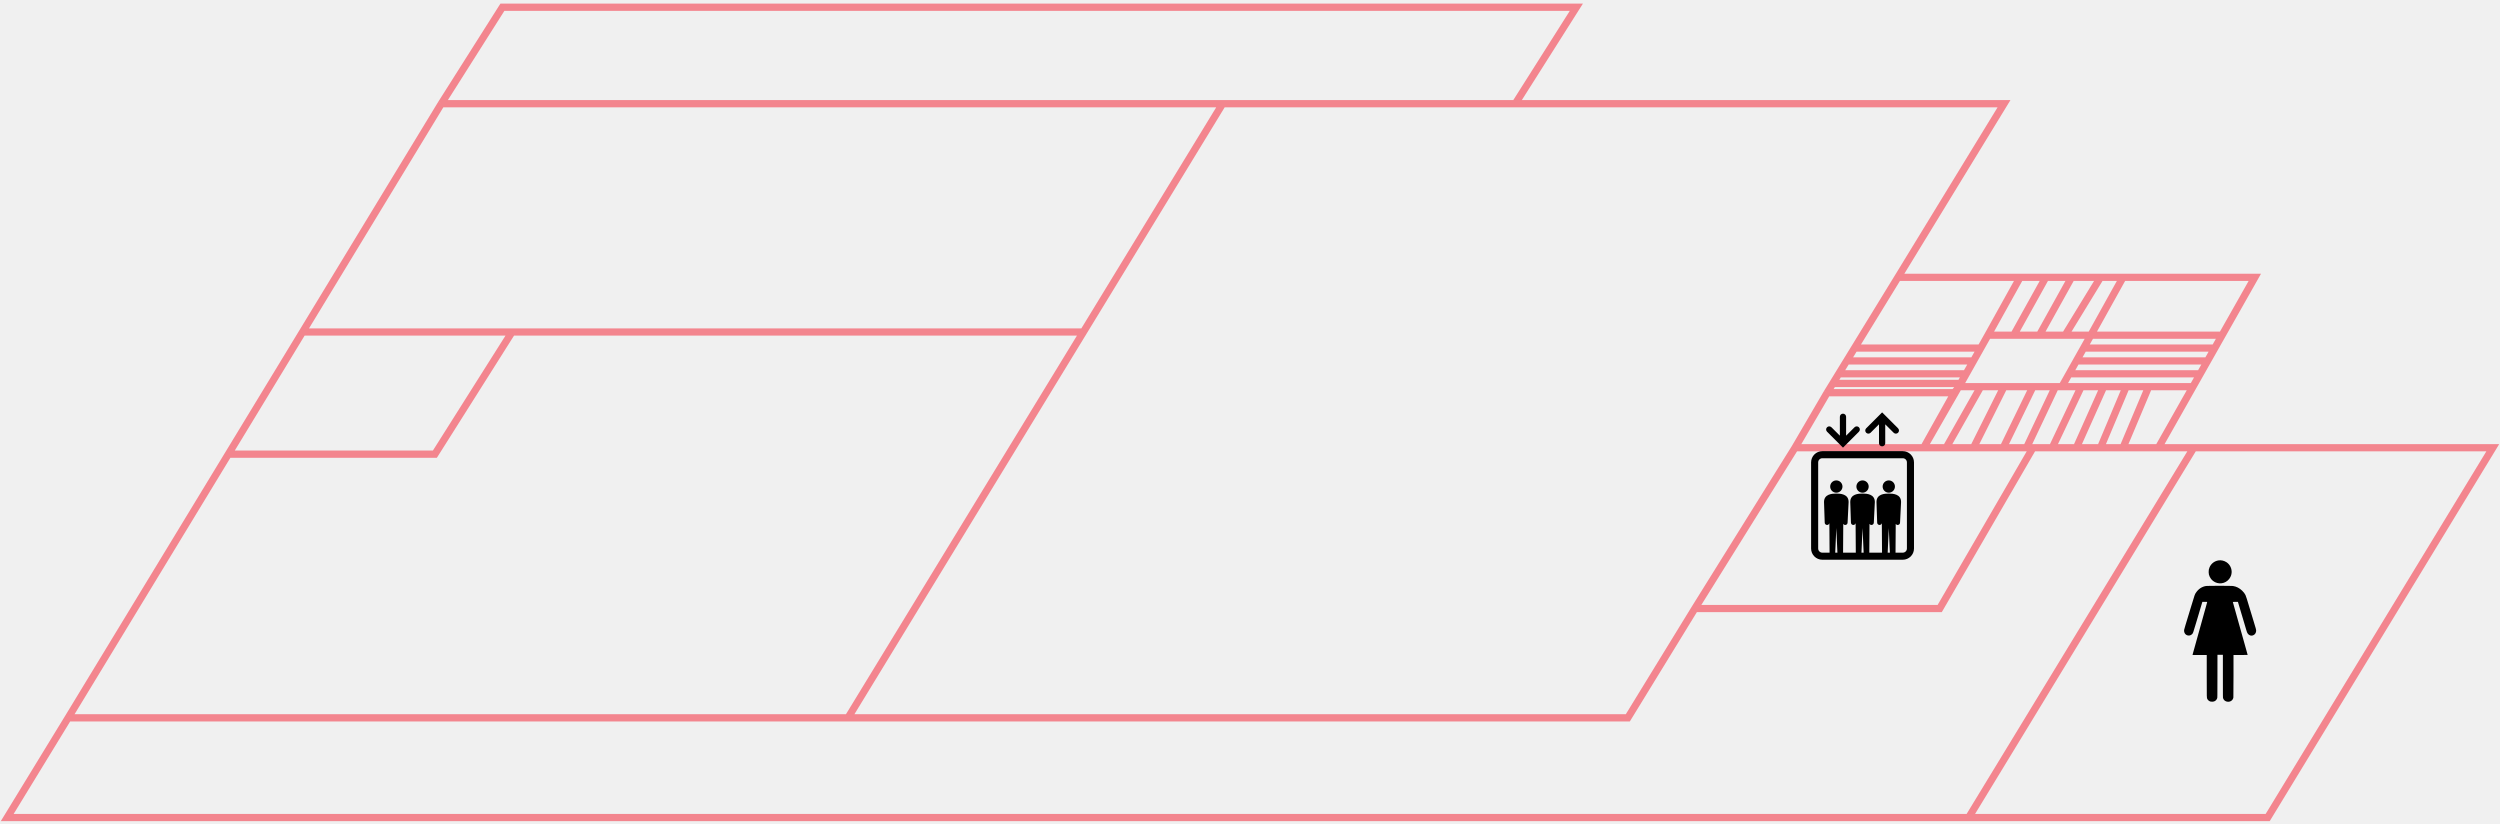
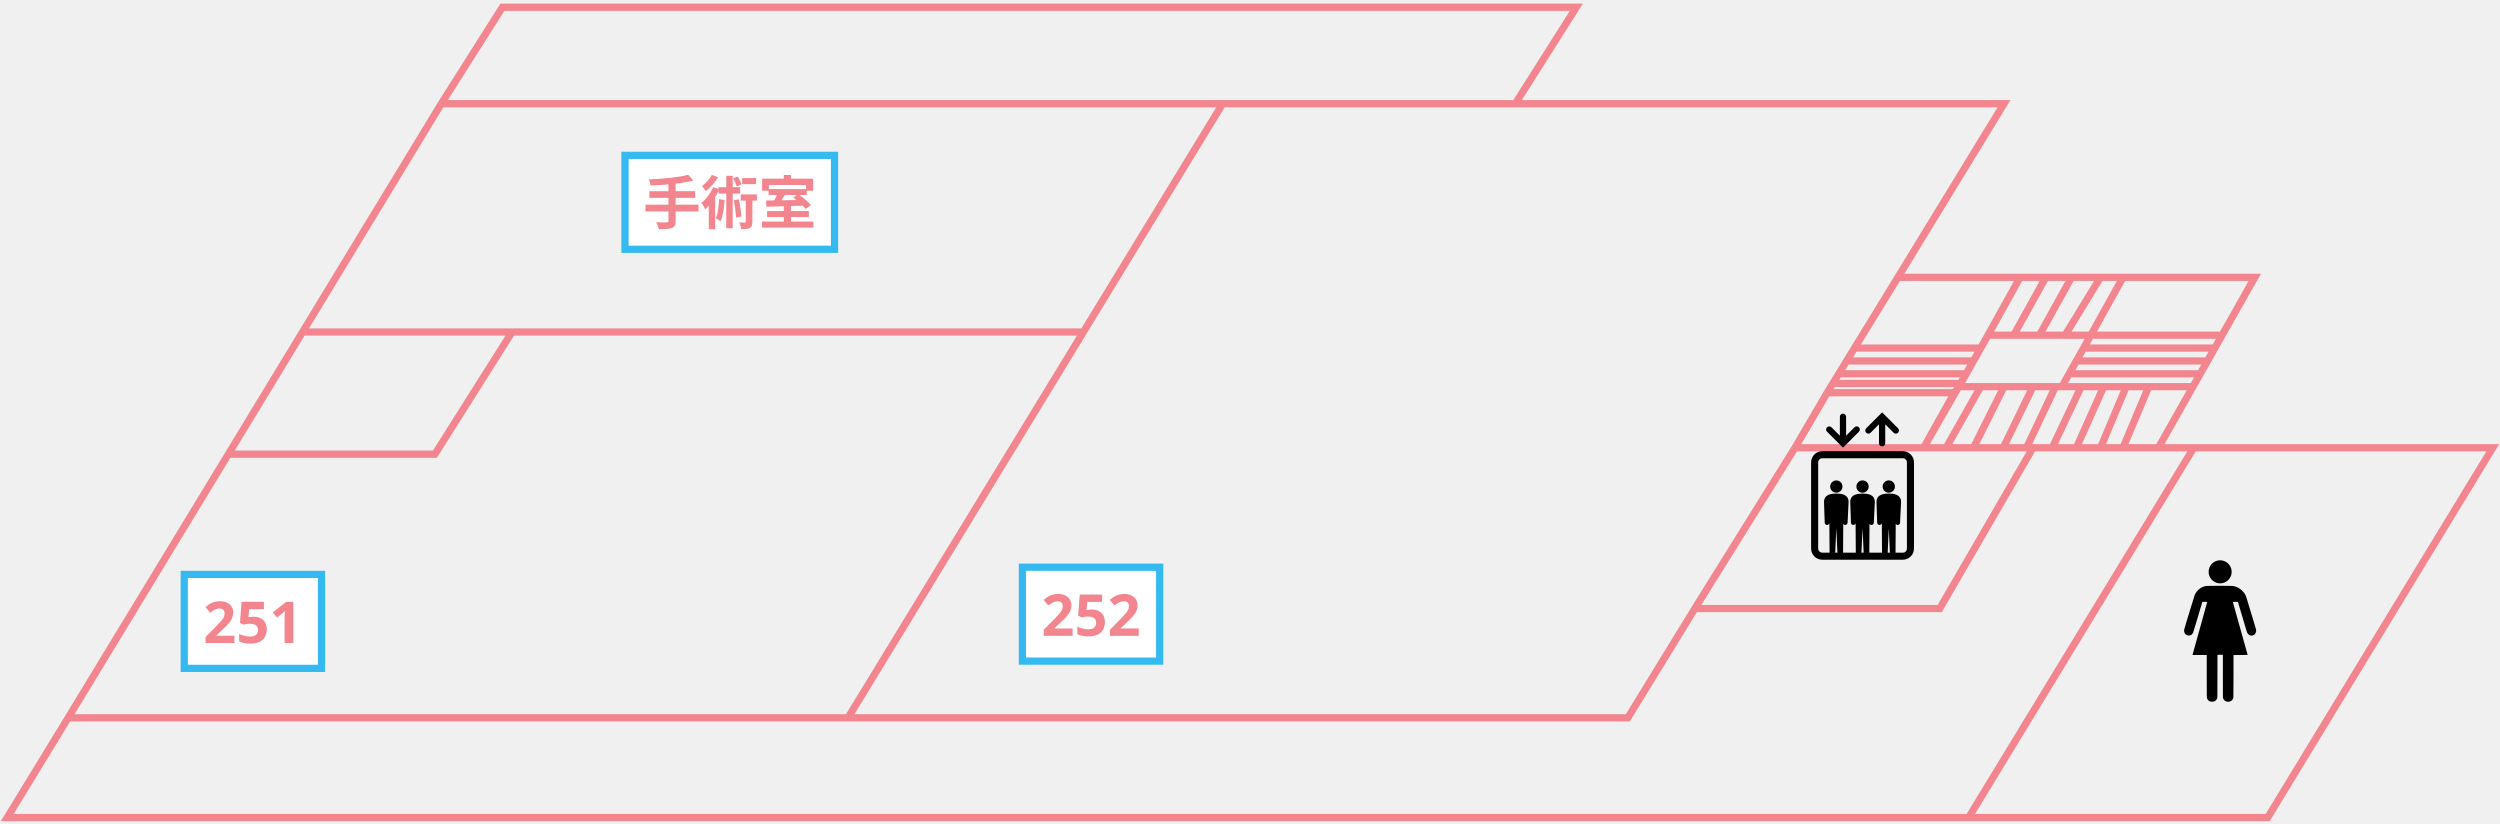
<svg xmlns="http://www.w3.org/2000/svg" width="346" height="114" viewBox="0 0 346 114" fill="none">
  <path d="M209.714 14.351L218.169 1H69.533L61.078 14.351M209.714 14.351H169.217M209.714 14.351H243.091H277.357L262.671 38.382M262.671 38.382H279.582M262.671 38.382L256.669 48.172M298.718 61.968H303.613M298.718 61.968L303.504 53.512M298.718 61.968H293.823M272.462 113.145H313.849L345 61.968H303.613M272.462 113.145H1L9.431 99.349M272.462 113.145L303.613 61.968M9.431 99.349H117.36M9.431 99.349L31.604 62.858M117.36 99.349H225.29L234.567 84.219M117.36 99.349L149.941 45.947M169.217 14.351H114.925H61.078M169.217 14.351L149.941 45.947M61.078 14.351L41.879 45.947M41.879 45.947L31.604 62.858M41.879 45.947H70.868M149.941 45.947H70.868M31.604 62.858H60.188L70.868 45.947M234.567 84.219H268.457L281.362 61.968M234.567 84.219L248.431 61.968M281.362 61.968H280.472M281.362 61.968H284.032M248.431 61.968H266.232M248.431 61.968L252.881 54.349M266.232 61.968L270.494 54.349M266.232 61.968L273.129 49.952M266.232 61.968H269.347M271.127 53.512L270.494 54.349M271.127 53.512L271.377 53.067M271.127 53.512H274.131M275.132 46.392L279.582 38.382M275.132 46.392H278.692M275.132 46.392L274.131 48.172M279.582 38.382H283.142M289.373 46.392L293.823 38.382M289.373 46.392H285.812M289.373 46.392H307.534M289.373 46.392L288.371 48.172M293.823 38.382H312.069L307.534 46.392M293.823 38.382H290.708M285.812 46.392L290.708 38.382M285.812 46.392H282.252M290.708 38.382H286.702M282.252 46.392L286.702 38.382M282.252 46.392H278.692M286.702 38.382H283.142M278.692 46.392L283.142 38.382M252.881 54.349H270.494M252.881 54.349L253.667 53.067M253.667 53.067H271.377M253.667 53.067L254.486 51.732M271.377 53.067L272.128 51.732M254.486 51.732H272.128M254.486 51.732L255.577 49.952M272.128 51.732L273.129 49.952M255.577 49.952H273.129M255.577 49.952L256.669 48.172M273.129 49.952L274.131 48.172M256.669 48.172H274.131M303.504 53.512L304.512 51.732M303.504 53.512H297.383M285.367 53.512L286.369 51.732M285.367 53.512H284.477M285.367 53.512H288.038M307.534 46.392L306.527 48.172M288.371 48.172H306.527M288.371 48.172L287.37 49.952M306.527 48.172L305.519 49.952M287.37 49.952H305.519M287.37 49.952L286.369 51.732M305.519 49.952L304.512 51.732M286.369 51.732H304.512M269.347 61.968L274.131 53.512M269.347 61.968H273.129M274.131 53.512H277.357M273.129 61.968L277.357 53.512M273.129 61.968H277.246M277.357 53.512H281.362M277.246 61.968L281.362 53.512M277.246 61.968H280.472M281.362 53.512H284.477M280.472 61.968L284.477 53.512M284.032 61.968L288.038 53.512M284.032 61.968H287.37M288.038 53.512H291.153M287.37 61.968L291.153 53.512M287.37 61.968H290.708M291.153 53.512H294.268M290.708 61.968L294.268 53.512M290.708 61.968H293.823M294.268 53.512H297.383M293.823 61.968L297.383 53.512" stroke="#F3858E" />
  <path d="M254.147 66.489C253.677 66.489 253.297 66.869 253.297 67.339C253.297 67.809 253.677 68.189 254.147 68.189C254.617 68.189 254.998 67.809 254.998 67.339C254.998 66.869 254.617 66.489 254.147 66.489Z" fill="black" />
  <path d="M257.776 66.489C257.307 66.489 256.926 66.869 256.926 67.339C256.926 67.809 257.307 68.189 257.776 68.189C258.246 68.189 258.627 67.809 258.627 67.339C258.627 66.869 258.246 66.489 257.776 66.489Z" fill="black" />
  <path d="M261.407 66.489C260.937 66.489 260.557 66.869 260.557 67.339C260.557 67.809 260.937 68.189 261.407 68.189C261.877 68.189 262.258 67.809 262.258 67.339C262.258 66.869 261.877 66.489 261.407 66.489Z" fill="black" />
  <path d="M263.345 62.44H252.209C251.353 62.44 250.656 63.137 250.656 63.992V75.915C250.656 76.771 251.353 77.468 252.209 77.468H263.345C264.201 77.468 264.897 76.771 264.897 75.915V63.992C264.897 63.137 264.201 62.44 263.345 62.44ZM253.995 76.488L254.147 73.08L254.298 76.488H253.995ZM257.625 76.488L257.777 73.08L257.928 76.488H257.625ZM261.255 76.488L261.407 73.08L261.558 76.488H261.255ZM263.917 75.915C263.917 76.231 263.661 76.488 263.345 76.488H262.34L262.368 72.509C262.431 72.601 262.533 72.662 262.652 72.657C262.835 72.648 262.976 72.493 262.967 72.311L263.108 69.48C263.108 68.367 261.98 68.312 261.407 68.312C260.833 68.312 259.705 68.367 259.705 69.48L259.8 72.311C259.792 72.493 259.932 72.648 260.115 72.657C260.274 72.664 260.407 72.555 260.445 72.406L260.473 76.488H258.711L258.738 72.509C258.801 72.601 258.903 72.662 259.023 72.657C259.205 72.648 259.346 72.493 259.338 72.31L259.478 69.48C259.478 68.367 258.35 68.312 257.777 68.312C257.203 68.312 256.075 68.367 256.075 69.48L256.17 72.31C256.161 72.493 256.302 72.648 256.485 72.657C256.644 72.664 256.777 72.555 256.815 72.405L256.843 76.488H255.081L255.108 72.509C255.17 72.6 255.273 72.662 255.393 72.657C255.575 72.648 255.716 72.493 255.707 72.31L255.848 69.48C255.848 68.367 254.721 68.312 254.147 68.312C253.573 68.312 252.445 68.367 252.445 69.48L252.54 72.31C252.531 72.493 252.672 72.648 252.855 72.657C253.015 72.664 253.147 72.555 253.185 72.405L253.213 76.488H252.209C251.893 76.488 251.636 76.231 251.636 75.915V63.992C251.636 63.677 251.893 63.42 252.209 63.42H263.345C263.661 63.42 263.917 63.677 263.917 63.992V75.915H263.917Z" fill="black" />
  <path d="M258.889 59.89L260.053 58.727V61.343C260.053 61.581 260.246 61.775 260.485 61.775C260.724 61.775 260.917 61.581 260.917 61.343V58.727L262.081 59.89C262.166 59.975 262.276 60.017 262.386 60.017C262.497 60.017 262.608 59.975 262.692 59.89C262.861 59.721 262.861 59.448 262.692 59.279L260.791 57.378L260.485 57.072L260.179 57.378L258.278 59.279C258.109 59.448 258.109 59.721 258.278 59.89C258.447 60.059 258.721 60.059 258.889 59.89Z" fill="black" />
  <path d="M254.763 61.648C254.763 61.648 254.763 61.648 254.763 61.648L255.069 61.953L255.375 61.648C255.375 61.648 255.375 61.648 255.375 61.648L257.276 59.746C257.445 59.577 257.445 59.304 257.276 59.135C257.108 58.966 256.834 58.966 256.665 59.135L255.501 60.299V57.683C255.501 57.444 255.308 57.251 255.069 57.251C254.831 57.251 254.637 57.444 254.637 57.683V60.299L253.473 59.135C253.305 58.966 253.031 58.966 252.862 59.135C252.693 59.303 252.693 59.577 252.862 59.746L254.763 61.648Z" fill="black" />
  <path d="M307.008 77.565C306.457 77.665 306.013 78.017 305.799 78.522C305.704 78.742 305.669 78.941 305.678 79.195C305.683 79.337 305.695 79.44 305.716 79.525C305.84 79.993 306.137 80.364 306.558 80.572C307.354 80.964 308.305 80.641 308.695 79.845C308.792 79.648 308.835 79.499 308.855 79.291C308.908 78.708 308.636 78.135 308.152 77.815C307.808 77.588 307.389 77.496 307.008 77.565Z" fill="black" />
  <path d="M305.326 81.1C304.746 81.19 304.261 81.513 303.914 82.038C303.75 82.284 303.793 82.159 303.164 84.229C302.916 85.044 302.647 85.93 302.454 86.567C302.373 86.831 302.3 87.091 302.29 87.148C302.228 87.503 302.414 87.833 302.731 87.931C302.977 88.008 303.227 87.939 303.398 87.749C303.527 87.605 303.508 87.657 303.975 86.088C304.077 85.742 304.226 85.246 304.304 84.986C304.38 84.724 304.526 84.238 304.625 83.903L304.807 83.295H305.141C305.418 83.295 305.474 83.298 305.474 83.317C305.474 83.329 305.425 83.513 305.366 83.727C305.259 84.111 304.939 85.263 304.105 88.26C303.47 90.545 303.455 90.598 303.446 90.627C303.438 90.653 303.491 90.655 304.425 90.655H305.413V93.565C305.413 96.735 305.409 96.57 305.499 96.747C305.578 96.905 305.738 97.035 305.921 97.092C306.042 97.131 306.296 97.127 306.414 97.082C306.639 97.001 306.786 96.85 306.862 96.622C306.888 96.542 306.89 96.401 306.894 93.58L306.897 90.624H307.272H307.647V93.585C307.647 96.542 307.647 96.547 307.679 96.642C307.776 96.929 308.005 97.099 308.328 97.122C308.715 97.148 309.041 96.899 309.099 96.53C309.11 96.464 309.116 95.46 309.116 93.542V90.655H310.095C310.733 90.655 311.074 90.65 311.074 90.639C311.074 90.632 310.964 90.229 310.828 89.749C310.693 89.267 310.522 88.655 310.447 88.39C310.372 88.126 310.201 87.512 310.064 87.028C309.644 85.529 309.546 85.182 309.437 84.795C309.379 84.588 309.263 84.174 309.179 83.872C309.093 83.571 309.024 83.318 309.024 83.311C309.024 83.301 309.162 83.295 309.376 83.295H309.726L309.758 83.405C309.777 83.467 309.804 83.558 309.82 83.609C309.835 83.659 309.904 83.89 309.973 84.121C310.042 84.353 310.156 84.738 310.228 84.978C310.299 85.219 310.406 85.575 310.464 85.769C310.687 86.519 310.788 86.862 310.869 87.136C310.915 87.292 310.969 87.457 310.986 87.503C311.113 87.832 311.402 88.017 311.703 87.962C312.05 87.899 312.275 87.588 312.248 87.212C312.239 87.097 312.226 87.053 311.884 85.927C311.578 84.922 311.087 83.304 310.957 82.874C310.891 82.654 310.813 82.432 310.774 82.351C310.684 82.162 310.516 81.943 310.309 81.745C309.933 81.384 309.501 81.167 309.032 81.1C308.819 81.069 305.52 81.069 305.326 81.1Z" fill="black" />
+   <rect x="25.5" y="79.5" width="19" height="13" fill="white" stroke="#34B9F0" />
+   <path d="M32.445 89H28.453V88.16L29.885 86.712C30.173 86.413 30.405 86.165 30.581 85.968C30.757 85.765 30.885 85.584 30.965 85.424C31.045 85.259 31.085 85.083 31.085 84.896C31.085 84.667 31.021 84.496 30.893 84.384C30.77 84.272 30.602 84.216 30.389 84.216C30.17 84.216 29.957 84.267 29.749 84.368C29.541 84.469 29.322 84.613 29.093 84.8L28.437 84.024C28.602 83.88 28.776 83.747 28.957 83.624C29.143 83.501 29.357 83.403 29.597 83.328C29.842 83.248 30.136 83.208 30.477 83.208C30.85 83.208 31.17 83.277 31.437 83.416C31.709 83.549 31.917 83.733 32.061 83.968C32.21 84.197 32.285 84.459 32.285 84.752C32.285 84.992 32.248 85.213 32.173 85.416C32.103 85.619 32 85.816 31.861 86.008C31.727 86.195 31.562 86.389 31.365 86.592C31.168 86.789 30.944 87.005 30.693 87.24L29.957 87.928V87.984H32.445V89ZM35.111 85.352C35.458 85.352 35.767 85.419 36.039 85.552C36.311 85.685 36.524 85.88 36.679 86.136C36.839 86.392 36.919 86.709 36.919 87.088C36.919 87.499 36.834 87.853 36.663 88.152C36.492 88.451 36.236 88.68 35.895 88.84C35.559 89 35.14 89.08 34.639 89.08C34.34 89.08 34.058 89.053 33.791 89C33.53 88.947 33.3 88.869 33.103 88.768V87.728C33.3 87.829 33.538 87.917 33.815 87.992C34.092 88.061 34.354 88.096 34.599 88.096C34.839 88.096 35.039 88.064 35.199 88C35.364 87.936 35.49 87.837 35.575 87.704C35.66 87.571 35.703 87.4 35.703 87.192C35.703 86.909 35.61 86.696 35.423 86.552C35.236 86.403 34.948 86.328 34.559 86.328C34.41 86.328 34.255 86.344 34.095 86.376C33.935 86.403 33.802 86.429 33.695 86.456L33.215 86.2L33.431 83.288H36.527V84.312H34.487L34.383 85.432C34.474 85.416 34.57 85.4 34.671 85.384C34.778 85.363 34.924 85.352 35.111 85.352ZM40.593 89H39.385V85.696C39.385 85.605 39.385 85.493 39.385 85.36C39.39 85.227 39.396 85.088 39.401 84.944C39.406 84.8 39.412 84.672 39.417 84.56C39.39 84.592 39.332 84.651 39.241 84.736C39.156 84.816 39.076 84.888 39.001 84.952L38.345 85.48L37.761 84.752L39.601 83.288H40.593V89Z" fill="#F3858E" />
+   <rect x="141.5" y="78.5" width="19" height="13" fill="white" stroke="#34B9F0" />
+   <path d="M148.445 88H144.453V87.16L145.885 85.712C146.173 85.413 146.405 85.165 146.581 84.968C146.757 84.765 146.885 84.584 146.965 84.424C147.045 84.259 147.085 84.083 147.085 83.896C147.085 83.667 147.021 83.496 146.893 83.384C146.77 83.272 146.602 83.216 146.389 83.216C146.17 83.216 145.957 83.267 145.749 83.368C145.541 83.469 145.322 83.613 145.093 83.8L144.437 83.024C144.602 82.88 144.775 82.747 144.957 82.624C145.143 82.501 145.357 82.403 145.597 82.328C145.842 82.248 146.135 82.208 146.477 82.208C146.85 82.208 147.17 82.277 147.437 82.416C147.709 82.549 147.917 82.733 148.061 82.968C148.21 83.197 148.285 83.459 148.285 83.752C148.285 83.992 148.247 84.213 148.173 84.416C148.103 84.619 147.999 84.816 147.861 85.008C147.727 85.195 147.562 85.389 147.365 85.592C147.167 85.789 146.943 86.005 146.693 86.24L145.957 86.928V86.984H148.445V88ZM151.111 84.352C151.458 84.352 151.767 84.419 152.039 84.552C152.311 84.685 152.524 84.88 152.679 85.136C152.839 85.392 152.919 85.709 152.919 86.088C152.919 86.499 152.834 86.853 152.663 87.152C152.492 87.451 152.236 87.68 151.895 87.84C151.559 88 151.14 88.08 150.639 88.08C150.34 88.08 150.058 88.053 149.791 88C149.53 87.947 149.3 87.869 149.103 87.768V86.728C149.3 86.829 149.538 86.917 149.815 86.992C150.092 87.061 150.354 87.096 150.599 87.096C150.839 87.096 151.039 87.064 151.199 87C151.364 86.936 151.49 86.837 151.575 86.704C151.66 86.571 151.703 86.4 151.703 86.192C151.703 85.909 151.61 85.696 151.423 85.552C151.236 85.403 150.948 85.328 150.559 85.328C150.41 85.328 150.255 85.344 150.095 85.376C149.935 85.403 149.802 85.429 149.695 85.456L149.215 85.2L149.431 82.288H152.527V83.312H150.487L150.383 84.432C150.474 84.416 150.57 84.4 150.671 84.384C150.778 84.363 150.924 84.352 151.111 84.352ZM157.601 88H153.609V87.16L155.041 85.712C155.329 85.413 155.561 85.165 155.737 84.968C155.913 84.765 156.041 84.584 156.121 84.424C156.201 84.259 156.241 84.083 156.241 83.896C156.241 83.667 156.177 83.496 156.049 83.384C155.926 83.272 155.758 83.216 155.545 83.216C155.326 83.216 155.113 83.267 154.905 83.368C154.697 83.469 154.478 83.613 154.249 83.8L153.593 83.024C153.758 82.88 153.932 82.747 154.113 82.624C154.3 82.501 154.513 82.403 154.753 82.328C154.998 82.248 155.292 82.208 155.633 82.208C156.006 82.208 156.326 82.277 156.593 82.416C156.865 82.549 157.073 82.733 157.217 82.968C157.366 83.197 157.441 83.459 157.441 83.752C157.441 83.992 157.404 84.213 157.329 84.416C157.26 84.619 157.156 84.816 157.017 85.008C156.884 85.195 156.718 85.389 156.521 85.592C156.324 85.789 156.1 86.005 155.849 86.24L155.113 86.928V86.984H157.601V88Z" fill="#F3858E" />
+   <rect x="86.5" y="21.5" width="29" height="13" fill="white" stroke="#34B9F0" />
+   <path d="M95.256 24.192L95.952 24.984C94.304 25.408 92 25.608 90.04 25.672C90.016 25.432 89.896 25.04 89.808 24.832C91.736 24.752 93.944 24.544 95.256 24.192ZM89.88 26.464H96.208V27.384H89.88V26.464ZM89.328 28.328H96.68V29.264H89.328V28.328ZM92.512 25.32H93.512V30.576C93.512 31.144 93.368 31.4 92.984 31.544C92.6 31.696 92.016 31.72 91.2 31.712C91.136 31.44 90.952 31.008 90.808 30.76C91.4 30.784 92.072 30.776 92.256 30.776C92.44 30.776 92.512 30.72 92.512 30.56V25.32ZM99.52 27.568L100.288 27.68C100.208 28.792 100.048 29.92 99.72 30.648C99.584 30.528 99.264 30.304 99.08 30.2C99.368 29.56 99.472 28.552 99.52 27.568ZM99.448 25.912H102.44V26.792H99.448V25.912ZM100.512 24.328H101.408V31.592H100.512V24.328ZM101.552 27.72L102.256 27.584C102.424 28.352 102.568 29.312 102.608 29.968L101.872 30.112C101.84 29.464 101.704 28.48 101.552 27.72ZM102.72 24.64H104.632V25.48H102.72V24.64ZM102.52 26.904H104.752V27.76H102.52V26.904ZM101.464 24.688L102.088 24.424C102.304 24.76 102.544 25.216 102.64 25.512L101.976 25.808C101.888 25.512 101.664 25.04 101.464 24.688ZM103.216 27.144H104.128V30.688C104.128 31.136 104.064 31.4 103.776 31.552C103.496 31.696 103.112 31.712 102.576 31.712C102.552 31.448 102.44 31.056 102.32 30.784C102.64 30.8 102.976 30.8 103.08 30.8C103.184 30.792 103.216 30.768 103.216 30.672V27.144ZM98.528 24.208L99.392 24.528C98.968 25.224 98.296 25.984 97.672 26.464C97.56 26.264 97.328 25.92 97.176 25.744C97.696 25.36 98.256 24.72 98.528 24.208ZM98.096 27.64L98.848 26.888L98.976 26.928V31.72H98.096V27.64ZM98.712 25.896L99.568 26.192C99.104 27.216 98.344 28.296 97.608 28.976C97.512 28.776 97.256 28.304 97.088 28.096C97.72 27.56 98.344 26.736 98.712 25.896ZM108.48 28.48H109.472V30.984H108.48V28.48ZM106.376 26.168H111.648V26.992H106.376V26.168ZM105.456 30.656H112.576V31.504H105.456V30.656ZM106.168 29.216H111.944V30.04H106.168V29.216ZM107.656 26.64L108.68 26.888C108.368 27.424 108.016 27.976 107.744 28.352L106.952 28.112C107.2 27.704 107.496 27.088 107.656 26.64ZM106.024 27.752C107.368 27.744 109.44 27.696 111.352 27.656L111.304 28.456C109.424 28.528 107.416 28.576 106.064 28.608L106.024 27.752ZM109.784 27.328L110.48 26.864C111.088 27.296 111.872 27.936 112.24 28.4L111.488 28.912C111.152 28.464 110.4 27.792 109.784 27.328ZM108.48 24.216H109.472V25.328H108.48V24.216ZM105.48 24.728H112.536V26.4H111.552V25.6H106.416V26.4H105.48V24.728Z" fill="#F3858E" />
</svg>
